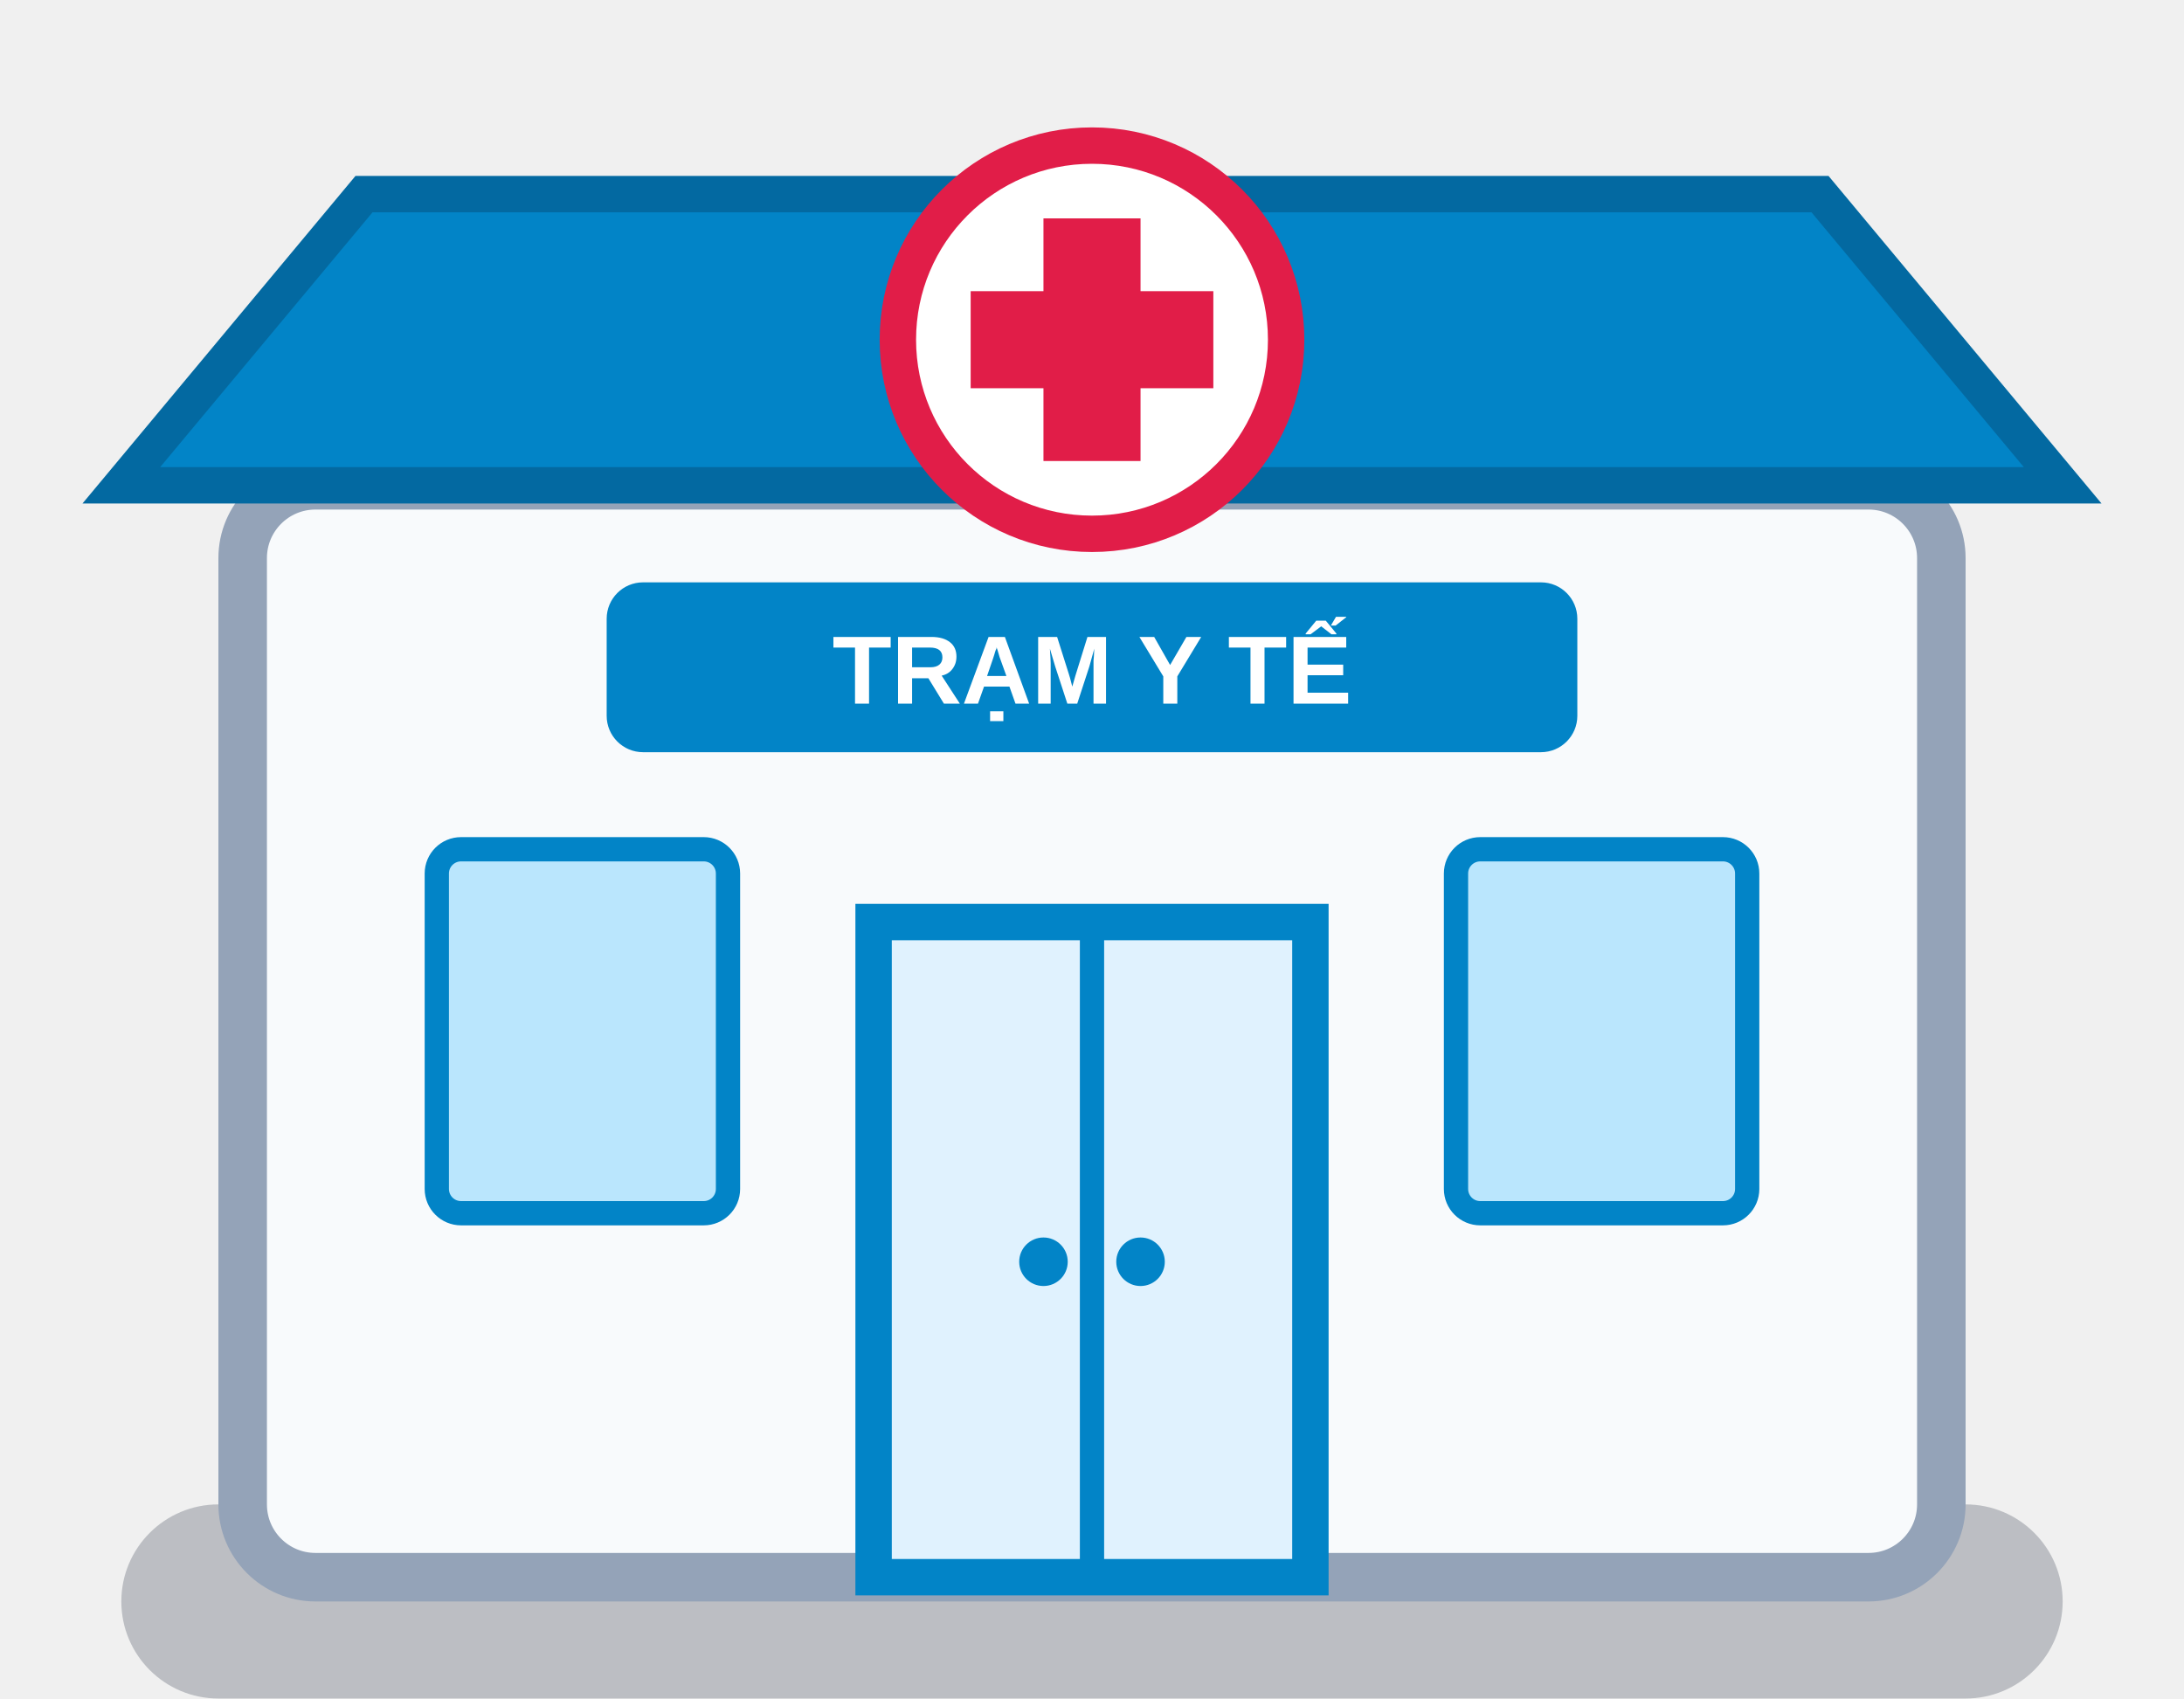
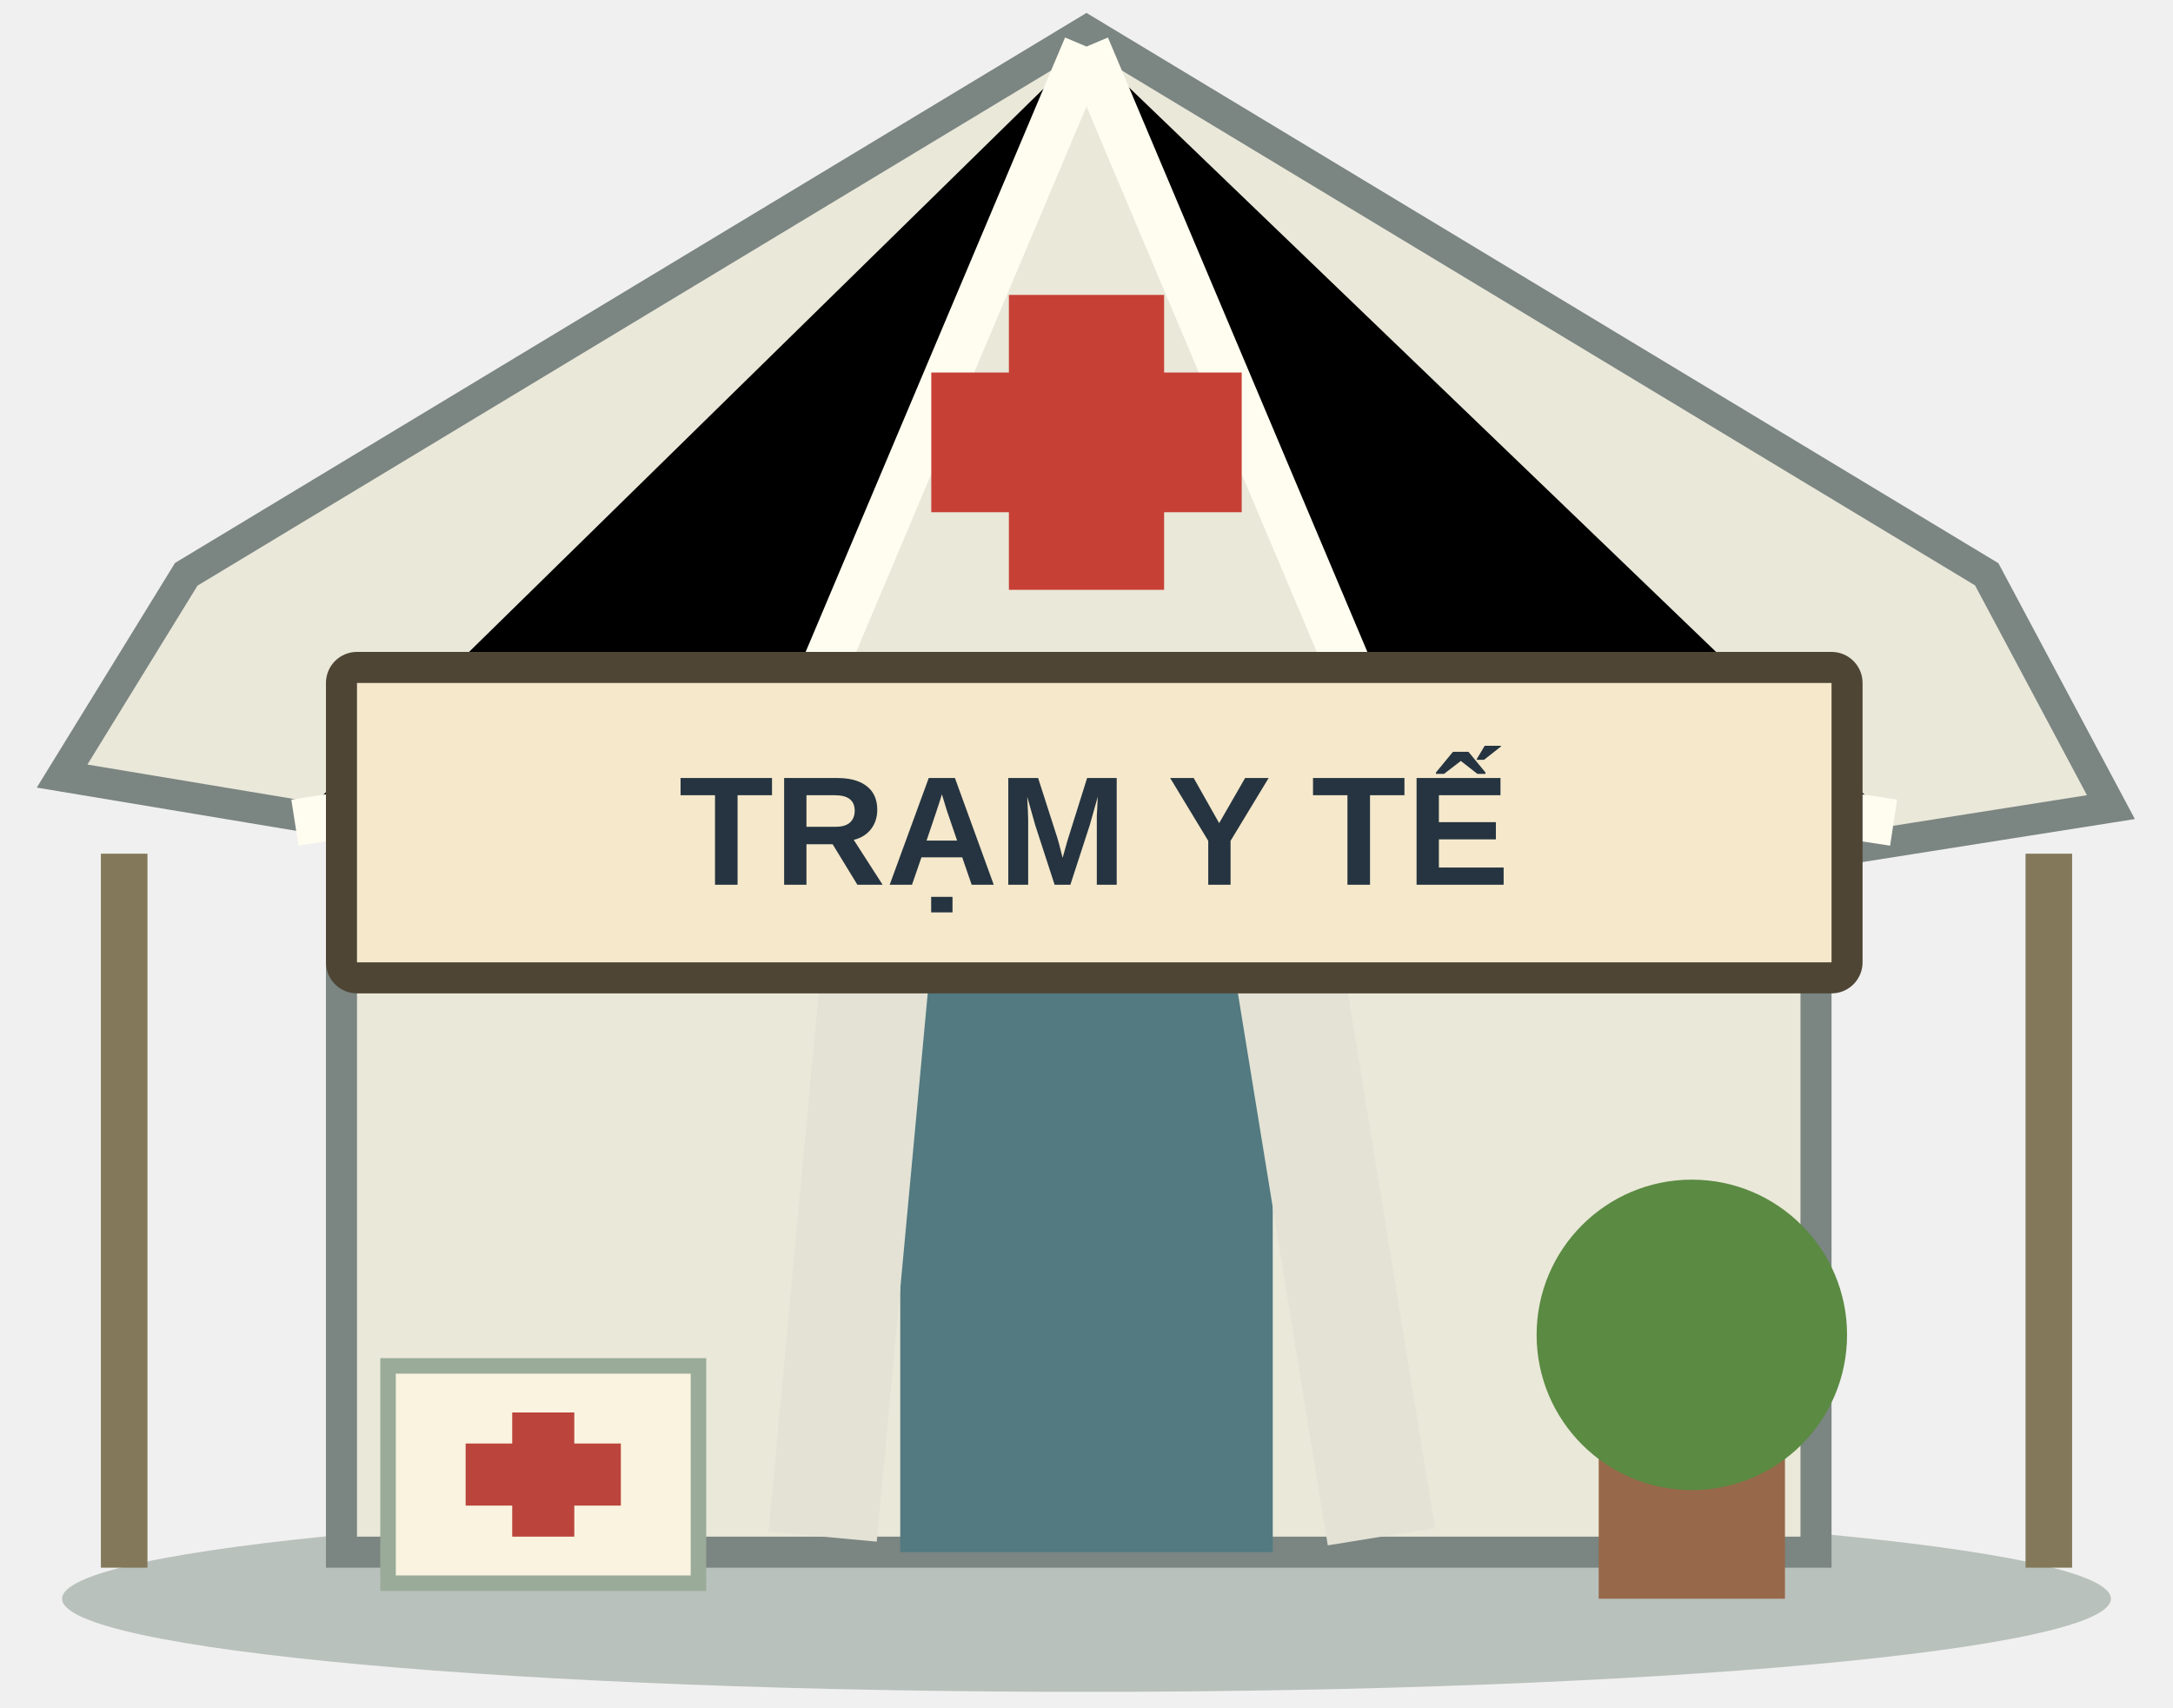
- <svg xmlns="http://www.w3.org/2000/svg" viewBox="0 0 90 70" width="90" height="70">
-   <rect x="5" y="62" width="80" height="8" rx="4" fill="#1e293b" opacity="0.25" />
-   <rect x="10" y="20" width="70" height="45" fill="#f8fafc" stroke="#94a3b8" stroke-width="2" rx="3" />
-   <polygon points="5,20 85,20 75,8 15,8" fill="#0284c7" stroke="#0369a1" stroke-width="1.5" />
-   <rect x="36" y="38" width="18" height="27" fill="#e0f2fe" stroke="#0284c7" stroke-width="1.5" />
-   <line x1="45" y1="38" x2="45" y2="65" stroke="#0284c7" stroke-width="1" />
-   <circle cx="43" cy="52" r="1" fill="#0284c7" />
-   <circle cx="47" cy="52" r="1" fill="#0284c7" />
-   <rect x="18" y="35" width="12" height="15" fill="#bae6fd" stroke="#0284c7" stroke-width="1" rx="1" />
-   <rect x="60" y="35" width="12" height="15" fill="#bae6fd" stroke="#0284c7" stroke-width="1" rx="1" />
-   <circle cx="45" cy="14" r="8" fill="#ffffff" stroke="#e11d48" stroke-width="1.5" />
-   <rect x="43" y="9" width="4" height="10" fill="#e11d48" />
-   <rect x="40" y="12" width="10" height="4" fill="#e11d48" />
-   <rect x="25" y="24" width="40" height="7" fill="#0284c7" rx="1.5" />
-   <text x="45" y="29" font-family="Arial, sans-serif" font-size="4" font-weight="bold" fill="#ffffff" text-anchor="middle">TRẠM Y TẾ</text>
+ <svg xmlns="http://www.w3.org/2000/svg" width="140" height="110" viewBox="0 0 140 110">
+   <defs>
+     <pattern id="roof" width="10" height="7" patternUnits="userSpaceOnUse">
+       <rect width="10" height="7" fill="#bc542f" />
+       <path d="M0 6H10 M5 0V6" stroke="#813c29" stroke-width="1.3" />
+       <path d="M0 1H9" stroke="#e78b53" stroke-width="1.2" />
+     </pattern>
+     <pattern id="wall" width="14" height="9" patternUnits="userSpaceOnUse">
+       <rect width="14" height="9" fill="#ddc596" />
+       <path d="M0 9H14 M7 0V9" stroke="#bda47e" stroke-width=".5" />
+     </pattern>
+     <pattern id="metal" width="9" height="9" patternUnits="userSpaceOnUse">
+       <rect width="9" height="9" fill="#568e80" />
+       <path d="M0 0V9 M3 0V9" stroke="#396158" />
+       <path d="M8 0V9" stroke="#8bbaa3" />
+     </pattern>
+   </defs>
+   <ellipse cx="70" cy="103" rx="66" ry="6" fill="#395443" opacity=".3" />
+   <path d="M12 37L70 2 128 37 136 52 117 55 117 100 22 100 22 53 4 50Z" fill="#eae8d9" stroke="#7b8582" stroke-width="2" />
+   <path d="M70 3L51 48 19 53 M70 3L89 48 122 53" stroke="#fffdf0" stroke-width="3" />
+   <path d="M58 52H82V100H58Z" fill="#527a80" />
+   <path d="M57 56L53 99 M82 56L89 99" stroke="#e3e2d5" stroke-width="7" />
+   <path d="M65 19H75V38H65Z M60 24H80V33H60Z" fill="#c74036" />
+   <rect x="22" y="43" width="97" height="20" rx="1" fill="#f5e8cb" stroke="#4e4535" stroke-width="2" />
+   <text x="70.5" y="57" text-anchor="middle" font-family="Arial,sans-serif" font-size="10" font-weight="bold" fill="#253440">TRẠM Y TẾ</text>
+   <path d="M8 55V101 M132 55V101" stroke="#83785a" stroke-width="3" />
+   <rect x="25" y="88" width="20" height="14" fill="#f9f3df" stroke="#9aab99" />
+   <path d="M33 91H37V99H33Z M30 93H40V97H30Z" fill="#bb453d" />
+   <rect x="103" y="92" width="12" height="11" fill="#97694a" />
+   <circle cx="109" cy="86" r="10" fill="#5b8a42" />
</svg>
